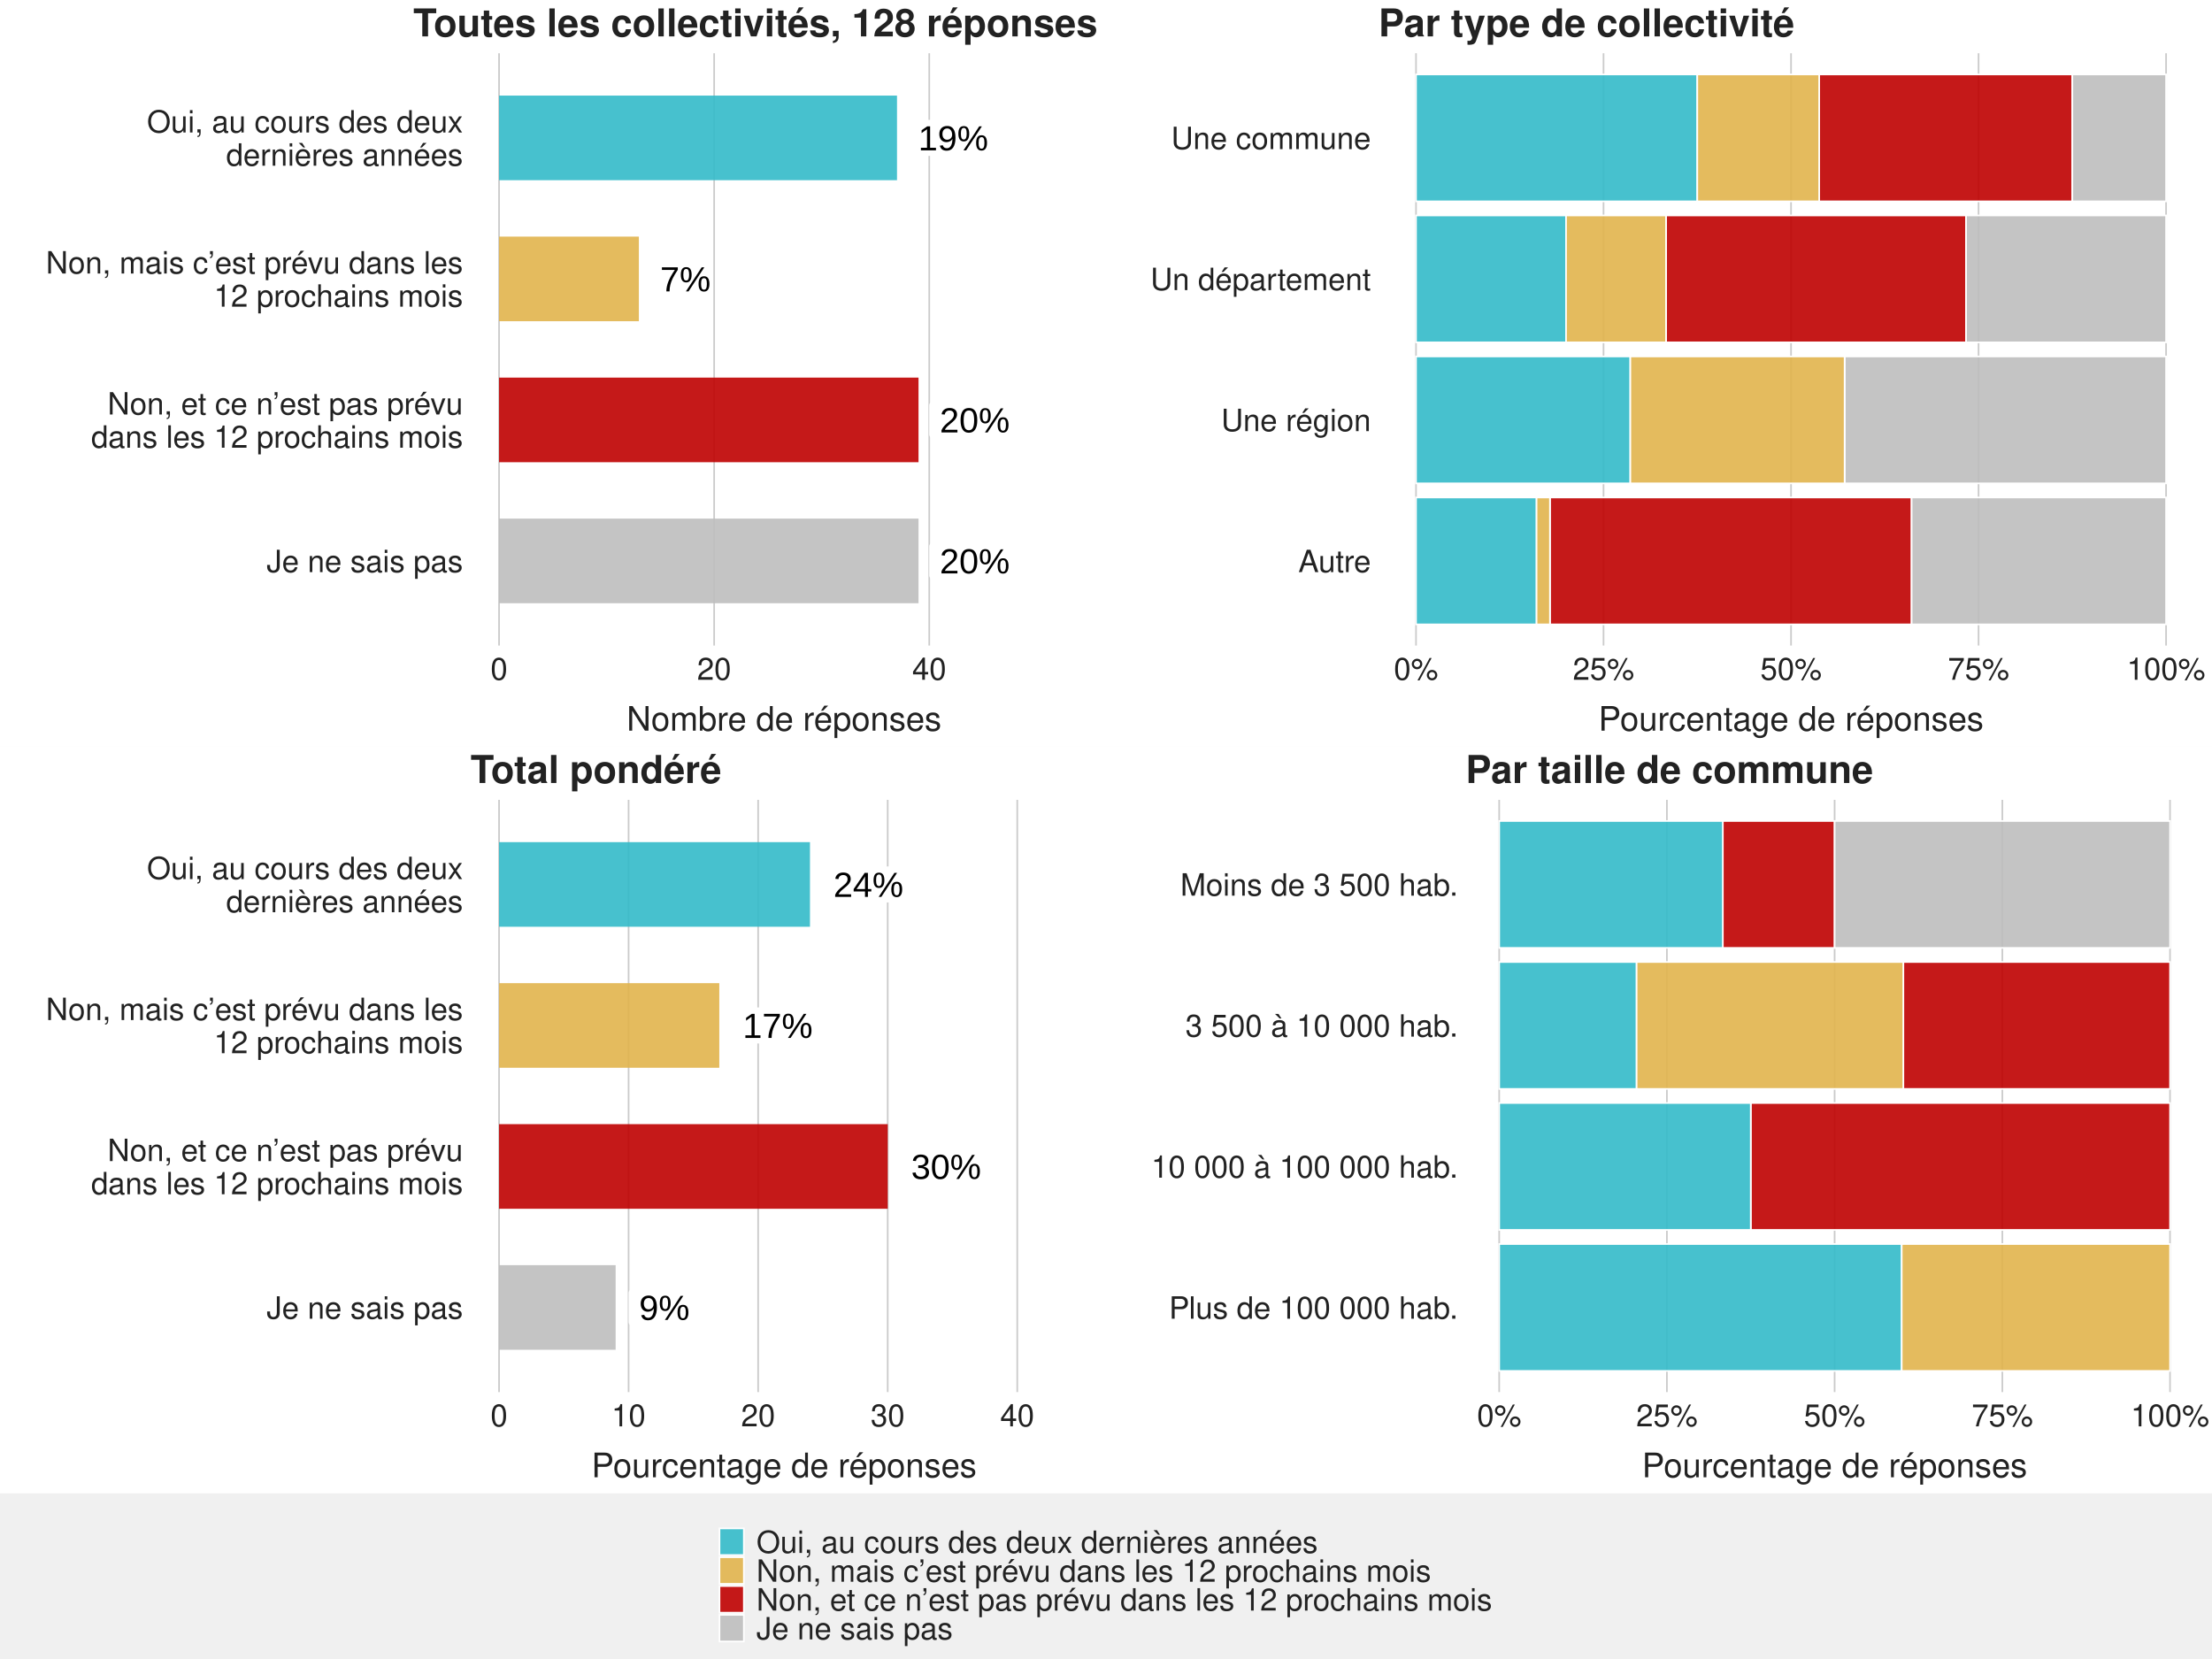
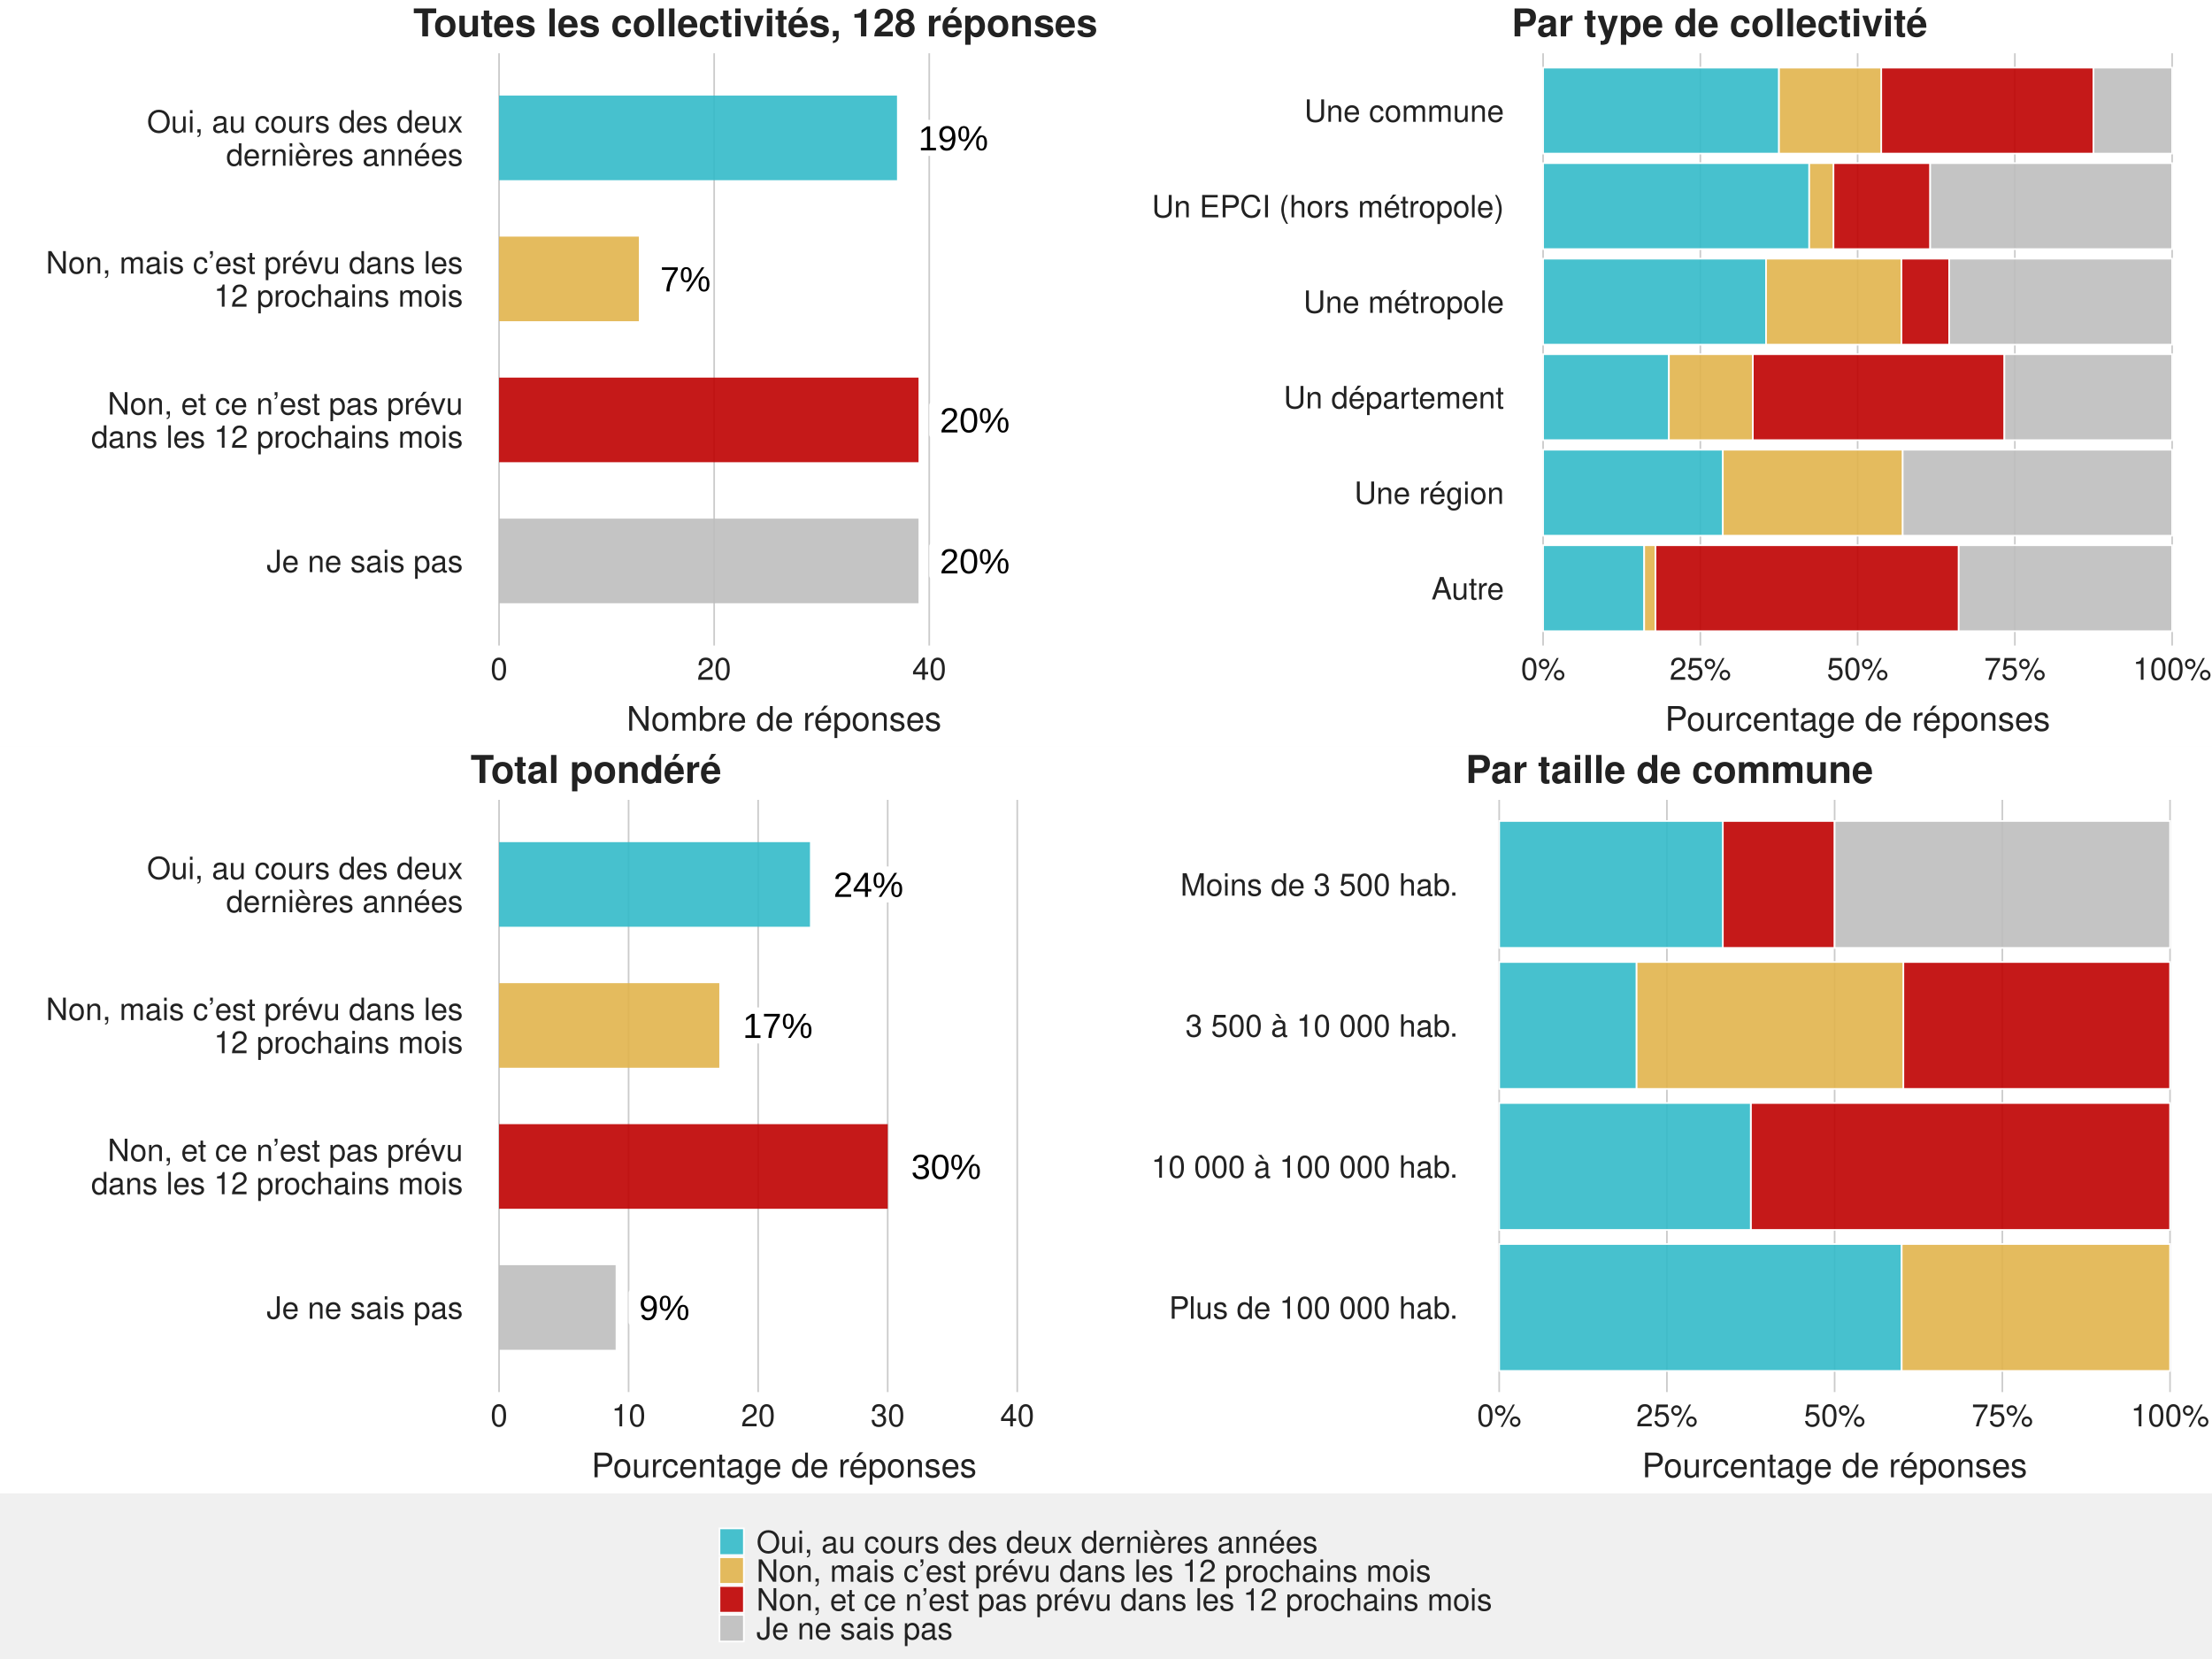
<svg xmlns="http://www.w3.org/2000/svg" class="svglite" width="1440.00pt" height="1080.00pt" viewBox="0 0 1440.00 1080.00">
  <defs>
    <style type="text/css">
    .svglite line, .svglite polyline, .svglite polygon, .svglite path, .svglite rect, .svglite circle {
      fill: none;
      stroke: #000000;
      stroke-linecap: round;
      stroke-linejoin: round;
      stroke-miterlimit: 10.00;
    }
    .svglite text {
      white-space: pre;
    }
  </style>
  </defs>
  <rect width="100%" height="100%" style="stroke: none; fill: none;" />
  <defs>
    <clipPath id="cpMC4wMHwxNDQwLjAwfDAuMDB8MTA4MC4wMA==">
      <rect x="0.00" y="0.00" width="1440.00" height="1080.00" />
    </clipPath>
  </defs>
  <g clip-path="url(#cpMC4wMHwxNDQwLjAwfDAuMDB8MTA4MC4wMA==)">
</g>
  <defs>
    <clipPath id="cpMC4wMHwxNDQwLjAwfDAuMDB8OTcyLjAw">
      <rect x="0.00" y="0.00" width="1440.00" height="972.00" />
    </clipPath>
  </defs>
  <g clip-path="url(#cpMC4wMHwxNDQwLjAwfDAuMDB8OTcyLjAw)">
</g>
  <g clip-path="url(#cpMC4wMHwxNDQwLjAwfDAuMDB8MTA4MC4wMA==)">
</g>
  <defs>
    <clipPath id="cpMC4wMHw3MjAuMDB8MC4wMHw5NzIuMDA=">
      <rect x="0.00" y="0.00" width="720.00" height="972.00" />
    </clipPath>
  </defs>
  <g clip-path="url(#cpMC4wMHw3MjAuMDB8MC4wMHw5NzIuMDA=)">
</g>
  <g clip-path="url(#cpMC4wMHwxNDQwLjAwfDAuMDB8MTA4MC4wMA==)">
</g>
  <defs>
    <clipPath id="cpMC4wMHw3MjAuMDB8MC4wMHw0ODYuMDA=">
      <rect x="0.00" y="0.00" width="720.00" height="486.00" />
    </clipPath>
  </defs>
  <g clip-path="url(#cpMC4wMHw3MjAuMDB8MC4wMHw0ODYuMDA=)">
    <rect x="0.00" y="0.00" width="720.00" height="486.00" style="stroke-width: 1.07; stroke: #FFFFFF; fill: #FFFFFF;" />
  </g>
  <g clip-path="url(#cpMC4wMHwxNDQwLjAwfDAuMDB8MTA4MC4wMA==)">
</g>
  <defs>
    <clipPath id="cpMzA2LjMyfDcxNC41MnwzNC42OXw0MjAuMjQ=">
      <rect x="306.32" y="34.69" width="408.20" height="385.55" />
    </clipPath>
  </defs>
  <g clip-path="url(#cpMzA2LjMyfDcxNC41MnwzNC42OXw0MjAuMjQ=)">
    <polyline points="324.88,420.24 324.88,34.69 " style="stroke-width: 1.07; stroke: #CBCBCB; stroke-linecap: butt;" />
    <polyline points="464.91,420.24 464.91,34.69 " style="stroke-width: 1.07; stroke: #CBCBCB; stroke-linecap: butt;" />
    <polyline points="604.94,420.24 604.94,34.69 " style="stroke-width: 1.07; stroke: #CBCBCB; stroke-linecap: butt;" />
    <rect x="324.88" y="245.82" width="273.07" height="55.08" style="stroke-width: 2.13; stroke: none; stroke-linecap: butt; stroke-linejoin: miter; fill: #BF0001; fill-opacity: 0.90;" />
    <rect x="324.88" y="337.62" width="273.07" height="55.08" style="stroke-width: 2.13; stroke: none; stroke-linecap: butt; stroke-linejoin: miter; fill: #BEBEBE; fill-opacity: 0.90;" />
    <rect x="324.88" y="62.23" width="259.06" height="55.08" style="stroke-width: 2.13; stroke: none; stroke-linecap: butt; stroke-linejoin: miter; fill: #33BBC9; fill-opacity: 0.90;" />
    <rect x="324.88" y="154.03" width="91.02" height="55.08" style="stroke-width: 2.13; stroke: none; stroke-linecap: butt; stroke-linejoin: miter; fill: #E1B44D; fill-opacity: 0.90;" />
    <polygon points="607.10,285.09 654.91,285.09 654.83,285.08 655.17,285.07 655.51,285.00 655.84,284.88 656.14,284.70 656.41,284.48 656.64,284.22 656.82,283.93 656.96,283.61 657.04,283.27 657.07,282.93 657.07,282.93 657.07,263.80 657.07,263.80 657.04,263.45 656.96,263.11 656.82,262.79 656.64,262.50 656.41,262.24 656.14,262.02 655.84,261.84 655.51,261.72 655.17,261.65 654.91,261.64 607.10,261.64 607.36,261.65 607.02,261.64 606.67,261.68 606.34,261.78 606.02,261.92 605.74,262.12 605.49,262.36 605.28,262.64 605.12,262.95 605.01,263.28 604.95,263.62 604.94,263.80 604.94,282.93 604.95,282.75 604.95,283.10 605.01,283.44 605.12,283.77 605.28,284.08 605.49,284.36 605.74,284.60 606.02,284.80 606.34,284.95 606.67,285.04 607.02,285.08 " style="stroke-width: nan; stroke: none; fill: #FFFFFF;" />
    <text x="611.77" y="281.49" style="font-size: 22.76px; font-family: &quot;Arial&quot;;" textLength="44.93px" lengthAdjust="spacingAndGlyphs">20%</text>
    <polygon points="607.10,376.88 654.91,376.88 654.83,376.88 655.17,376.87 655.51,376.80 655.84,376.67 656.14,376.50 656.41,376.28 656.64,376.02 656.82,375.73 656.96,375.41 657.04,375.07 657.07,374.72 657.07,374.72 657.07,355.59 657.07,355.59 657.04,355.25 656.96,354.91 656.82,354.59 656.64,354.29 656.41,354.03 656.14,353.81 655.84,353.64 655.51,353.52 655.17,353.45 654.91,353.43 607.10,353.43 607.36,353.45 607.02,353.43 606.67,353.48 606.34,353.57 606.02,353.72 605.74,353.92 605.49,354.16 605.28,354.44 605.12,354.75 605.01,355.08 604.95,355.42 604.94,355.59 604.94,374.72 604.95,374.55 604.95,374.90 605.01,375.24 605.12,375.57 605.28,375.88 605.49,376.16 605.74,376.40 606.02,376.59 606.34,376.74 606.67,376.84 607.02,376.88 " style="stroke-width: nan; stroke: none; fill: #FFFFFF;" />
    <text x="611.77" y="373.28" style="font-size: 22.76px; font-family: &quot;Arial&quot;;" textLength="44.93px" lengthAdjust="spacingAndGlyphs">20%</text>
    <polygon points="593.10,101.49 640.91,101.49 640.82,101.49 641.17,101.48 641.51,101.41 641.83,101.28 642.14,101.11 642.40,100.89 642.64,100.63 642.82,100.34 642.96,100.02 643.04,99.68 643.07,99.33 643.07,99.33 643.07,80.20 643.07,80.20 643.04,79.86 642.96,79.52 642.82,79.20 642.64,78.90 642.40,78.64 642.14,78.42 641.83,78.25 641.51,78.13 641.17,78.06 640.91,78.04 593.10,78.04 593.36,78.06 593.01,78.04 592.67,78.09 592.33,78.18 592.02,78.33 591.73,78.53 591.48,78.77 591.28,79.05 591.11,79.36 591.00,79.69 590.95,80.03 590.94,80.20 590.94,99.33 590.95,99.16 590.95,99.51 591.00,99.85 591.11,100.18 591.28,100.49 591.48,100.76 591.73,101.01 592.02,101.20 592.33,101.35 592.67,101.45 593.01,101.49 " style="stroke-width: nan; stroke: none; fill: #FFFFFF;" />
    <text x="597.77" y="97.89" style="font-size: 22.76px; font-family: &quot;Arial&quot;;" textLength="44.93px" lengthAdjust="spacingAndGlyphs">19%</text>
    <polygon points="425.06,193.29 459.86,193.29 459.77,193.29 460.12,193.27 460.46,193.20 460.78,193.08 461.08,192.91 461.35,192.69 461.58,192.43 461.77,192.13 461.91,191.81 461.99,191.48 462.02,191.13 462.02,191.13 462.02,172.00 462.02,172.00 461.99,171.65 461.91,171.31 461.77,171.00 461.58,170.70 461.35,170.44 461.08,170.22 460.78,170.05 460.46,169.92 460.12,169.85 459.86,169.84 425.06,169.84 425.32,169.85 424.97,169.84 424.63,169.88 424.29,169.98 423.98,170.13 423.69,170.33 423.44,170.57 423.23,170.84 423.07,171.15 422.96,171.48 422.91,171.83 422.90,172.00 422.90,191.13 422.91,190.96 422.91,191.30 422.96,191.65 423.07,191.98 423.23,192.28 423.44,192.56 423.69,192.80 423.98,193.00 424.29,193.15 424.63,193.25 424.97,193.29 " style="stroke-width: nan; stroke: none; fill: #FFFFFF;" />
    <text x="429.73" y="189.69" style="font-size: 22.76px; font-family: &quot;Arial&quot;;" textLength="31.92px" lengthAdjust="spacingAndGlyphs">7%</text>
  </g>
  <g clip-path="url(#cpMC4wMHwxNDQwLjAwfDAuMDB8MTA4MC4wMA==)">
    <text x="301.39" y="372.45" text-anchor="end" style="font-size: 20.00px;fill: #222222; font-family: &quot;Nimbus Sans&quot;;" textLength="127.82px" lengthAdjust="spacingAndGlyphs">Je ne sais pas</text>
    <text x="301.39" y="269.85" text-anchor="end" style="font-size: 20.00px;fill: #222222; font-family: &quot;Nimbus Sans&quot;;" textLength="232.30px" lengthAdjust="spacingAndGlyphs">Non, et ce n’est pas prévu</text>
    <text x="301.39" y="291.45" text-anchor="end" style="font-size: 20.00px;fill: #222222; font-family: &quot;Nimbus Sans&quot;;" textLength="242.29px" lengthAdjust="spacingAndGlyphs">dans les 12 prochains mois</text>
    <text x="301.39" y="178.05" text-anchor="end" style="font-size: 20.00px;fill: #222222; font-family: &quot;Nimbus Sans&quot;;" textLength="272.29px" lengthAdjust="spacingAndGlyphs">Non, mais c’est prévu dans les</text>
    <text x="301.39" y="199.65" text-anchor="end" style="font-size: 20.00px;fill: #222222; font-family: &quot;Nimbus Sans&quot;;" textLength="162.26px" lengthAdjust="spacingAndGlyphs">12 prochains mois</text>
    <text x="301.39" y="86.26" text-anchor="end" style="font-size: 20.00px;fill: #222222; font-family: &quot;Nimbus Sans&quot;;" textLength="205.62px" lengthAdjust="spacingAndGlyphs">Oui, au cours des deux</text>
    <text x="301.39" y="107.86" text-anchor="end" style="font-size: 20.00px;fill: #222222; font-family: &quot;Nimbus Sans&quot;;" textLength="154.49px" lengthAdjust="spacingAndGlyphs">dernières années</text>
    <text x="324.88" y="442.54" text-anchor="middle" style="font-size: 20.00px;fill: #222222; font-family: &quot;Nimbus Sans&quot;;" textLength="11.12px" lengthAdjust="spacingAndGlyphs">0</text>
    <text x="464.91" y="442.54" text-anchor="middle" style="font-size: 20.00px;fill: #222222; font-family: &quot;Nimbus Sans&quot;;" textLength="22.23px" lengthAdjust="spacingAndGlyphs">20</text>
    <text x="604.94" y="442.54" text-anchor="middle" style="font-size: 20.00px;fill: #222222; font-family: &quot;Nimbus Sans&quot;;" textLength="22.23px" lengthAdjust="spacingAndGlyphs">40</text>
    <text x="510.42" y="475.68" text-anchor="middle" style="font-size: 22.00px;fill: #222222; font-family: &quot;Nimbus Sans&quot;;" textLength="205.42px" lengthAdjust="spacingAndGlyphs">Nombre de réponses</text>
    <text x="714.52" y="23.71" text-anchor="end" style="font-size: 25.00px; font-weight: bold;fill: #222222; font-family: &quot;Nimbus Sans&quot;;" textLength="447.48px" lengthAdjust="spacingAndGlyphs">Toutes les collectivités, 128 réponses</text>
  </g>
  <defs>
    <clipPath id="cpMC4wMHw3MjAuMDB8NDg2LjAwfDk3Mi4wMA==">
      <rect x="0.00" y="486.00" width="720.00" height="486.00" />
    </clipPath>
  </defs>
  <g clip-path="url(#cpMC4wMHw3MjAuMDB8NDg2LjAwfDk3Mi4wMA==)">
    <rect x="0.00" y="486.00" width="720.00" height="486.00" style="stroke-width: 1.07; stroke: #FFFFFF; fill: #FFFFFF;" />
  </g>
  <g clip-path="url(#cpMC4wMHwxNDQwLjAwfDAuMDB8MTA4MC4wMA==)">
</g>
  <defs>
    <clipPath id="cpMzA2LjMyfDcxNC41Mnw1MjAuNjl8OTA2LjI0">
      <rect x="306.32" y="520.69" width="408.20" height="385.55" />
    </clipPath>
  </defs>
  <g clip-path="url(#cpMzA2LjMyfDcxNC41Mnw1MjAuNjl8OTA2LjI0)">
    <polyline points="324.88,906.24 324.88,520.69 " style="stroke-width: 1.07; stroke: #CBCBCB; stroke-linecap: butt;" />
    <polyline points="409.21,906.24 409.21,520.69 " style="stroke-width: 1.07; stroke: #CBCBCB; stroke-linecap: butt;" />
    <polyline points="493.55,906.24 493.55,520.69 " style="stroke-width: 1.07; stroke: #CBCBCB; stroke-linecap: butt;" />
    <polyline points="577.89,906.24 577.89,520.69 " style="stroke-width: 1.07; stroke: #CBCBCB; stroke-linecap: butt;" />
    <polyline points="662.23,906.24 662.23,520.69 " style="stroke-width: 1.07; stroke: #CBCBCB; stroke-linecap: butt;" />
    <rect x="324.88" y="823.62" width="75.90" height="55.08" style="stroke-width: 2.13; stroke: none; stroke-linecap: butt; stroke-linejoin: miter; fill: #BEBEBE; fill-opacity: 0.90;" />
    <rect x="324.88" y="731.82" width="253.02" height="55.08" style="stroke-width: 2.13; stroke: none; stroke-linecap: butt; stroke-linejoin: miter; fill: #BF0001; fill-opacity: 0.90;" />
    <rect x="324.88" y="640.03" width="143.38" height="55.08" style="stroke-width: 2.13; stroke: none; stroke-linecap: butt; stroke-linejoin: miter; fill: #E1B44D; fill-opacity: 0.90;" />
    <rect x="324.88" y="548.23" width="202.41" height="55.08" style="stroke-width: 2.13; stroke: none; stroke-linecap: butt; stroke-linejoin: miter; fill: #33BBC9; fill-opacity: 0.90;" />
    <polygon points="411.37,862.88 446.17,862.88 446.09,862.88 446.43,862.87 446.77,862.80 447.10,862.67 447.40,862.50 447.67,862.28 447.90,862.02 448.09,861.73 448.22,861.41 448.30,861.07 448.33,860.72 448.33,860.72 448.33,841.59 448.33,841.59 448.30,841.25 448.22,840.91 448.09,840.59 447.90,840.29 447.67,840.03 447.40,839.81 447.10,839.64 446.77,839.52 446.43,839.45 446.17,839.43 411.37,839.43 411.64,839.45 411.29,839.43 410.94,839.48 410.61,839.57 410.29,839.72 410.01,839.92 409.76,840.16 409.55,840.44 409.39,840.75 409.28,841.08 409.22,841.42 409.21,841.59 409.21,860.72 409.22,860.55 409.22,860.90 409.28,861.24 409.39,861.57 409.55,861.88 409.76,862.16 410.01,862.40 410.29,862.59 410.61,862.74 410.94,862.84 411.29,862.88 " style="stroke-width: nan; stroke: none; fill: #FFFFFF;" />
    <text x="416.04" y="859.28" style="font-size: 22.76px; font-family: &quot;Arial&quot;;" textLength="31.92px" lengthAdjust="spacingAndGlyphs">9%</text>
    <polygon points="588.49,771.09 636.29,771.09 636.21,771.08 636.55,771.07 636.89,771.00 637.22,770.88 637.52,770.70 637.79,770.48 638.02,770.22 638.21,769.93 638.34,769.61 638.43,769.27 638.45,768.93 638.45,768.93 638.45,749.80 638.45,749.80 638.43,749.45 638.34,749.11 638.21,748.79 638.02,748.50 637.79,748.24 637.52,748.02 637.22,747.84 636.89,747.72 636.55,747.65 636.29,747.64 588.49,747.64 588.75,747.65 588.40,747.64 588.05,747.68 587.72,747.78 587.41,747.92 587.12,748.12 586.87,748.36 586.66,748.64 586.50,748.95 586.39,749.28 586.33,749.62 586.33,749.80 586.33,768.93 586.33,768.75 586.33,769.10 586.39,769.44 586.50,769.77 586.66,770.08 586.87,770.36 587.12,770.60 587.41,770.80 587.72,770.95 588.05,771.04 588.40,771.08 " style="stroke-width: nan; stroke: none; fill: #FFFFFF;" />
    <text x="593.15" y="767.49" style="font-size: 22.76px; font-family: &quot;Arial&quot;;" textLength="44.93px" lengthAdjust="spacingAndGlyphs">30%</text>
    <polygon points="478.85,679.29 526.65,679.29 526.57,679.29 526.91,679.27 527.25,679.20 527.58,679.08 527.88,678.91 528.15,678.69 528.38,678.43 528.57,678.13 528.70,677.81 528.79,677.48 528.81,677.13 528.81,677.13 528.81,658.00 528.81,658.00 528.79,657.65 528.70,657.31 528.57,657.00 528.38,656.70 528.15,656.44 527.88,656.22 527.58,656.05 527.25,655.92 526.91,655.85 526.65,655.84 478.85,655.84 479.11,655.85 478.76,655.84 478.41,655.88 478.08,655.98 477.77,656.13 477.48,656.33 477.23,656.57 477.02,656.84 476.86,657.15 476.75,657.48 476.69,657.83 476.69,658.00 476.69,677.13 476.69,676.96 476.69,677.30 476.75,677.65 476.86,677.98 477.02,678.28 477.23,678.56 477.48,678.80 477.77,679.00 478.08,679.15 478.41,679.25 478.76,679.29 " style="stroke-width: nan; stroke: none; fill: #FFFFFF;" />
    <text x="483.51" y="675.69" style="font-size: 22.76px; font-family: &quot;Arial&quot;;" textLength="44.93px" lengthAdjust="spacingAndGlyphs">17%</text>
    <polygon points="537.88,587.49 585.69,587.49 585.60,587.49 585.95,587.48 586.29,587.41 586.62,587.28 586.92,587.11 587.19,586.89 587.42,586.63 587.60,586.34 587.74,586.02 587.82,585.68 587.85,585.33 587.85,585.33 587.85,566.20 587.85,566.20 587.82,565.86 587.74,565.52 587.60,565.20 587.42,564.90 587.19,564.64 586.92,564.42 586.62,564.25 586.29,564.13 585.95,564.06 585.69,564.04 537.88,564.04 538.14,564.06 537.80,564.04 537.45,564.09 537.12,564.18 536.80,564.33 536.52,564.53 536.27,564.77 536.06,565.05 535.90,565.36 535.79,565.69 535.73,566.03 535.72,566.20 535.72,585.33 535.73,585.16 535.73,585.51 535.79,585.85 535.90,586.18 536.06,586.49 536.27,586.76 536.52,587.01 536.80,587.20 537.12,587.35 537.45,587.45 537.80,587.49 " style="stroke-width: nan; stroke: none; fill: #FFFFFF;" />
    <text x="542.55" y="583.89" style="font-size: 22.76px; font-family: &quot;Arial&quot;;" textLength="44.93px" lengthAdjust="spacingAndGlyphs">24%</text>
  </g>
  <g clip-path="url(#cpMC4wMHwxNDQwLjAwfDAuMDB8MTA4MC4wMA==)">
    <text x="301.39" y="858.45" text-anchor="end" style="font-size: 20.00px;fill: #222222; font-family: &quot;Nimbus Sans&quot;;" textLength="127.82px" lengthAdjust="spacingAndGlyphs">Je ne sais pas</text>
    <text x="301.39" y="755.85" text-anchor="end" style="font-size: 20.00px;fill: #222222; font-family: &quot;Nimbus Sans&quot;;" textLength="232.30px" lengthAdjust="spacingAndGlyphs">Non, et ce n’est pas prévu</text>
    <text x="301.39" y="777.45" text-anchor="end" style="font-size: 20.00px;fill: #222222; font-family: &quot;Nimbus Sans&quot;;" textLength="242.29px" lengthAdjust="spacingAndGlyphs">dans les 12 prochains mois</text>
    <text x="301.39" y="664.05" text-anchor="end" style="font-size: 20.00px;fill: #222222; font-family: &quot;Nimbus Sans&quot;;" textLength="272.29px" lengthAdjust="spacingAndGlyphs">Non, mais c’est prévu dans les</text>
    <text x="301.39" y="685.65" text-anchor="end" style="font-size: 20.00px;fill: #222222; font-family: &quot;Nimbus Sans&quot;;" textLength="162.26px" lengthAdjust="spacingAndGlyphs">12 prochains mois</text>
    <text x="301.39" y="572.26" text-anchor="end" style="font-size: 20.00px;fill: #222222; font-family: &quot;Nimbus Sans&quot;;" textLength="205.62px" lengthAdjust="spacingAndGlyphs">Oui, au cours des deux</text>
    <text x="301.39" y="593.86" text-anchor="end" style="font-size: 20.00px;fill: #222222; font-family: &quot;Nimbus Sans&quot;;" textLength="154.49px" lengthAdjust="spacingAndGlyphs">dernières années</text>
    <text x="324.88" y="928.54" text-anchor="middle" style="font-size: 20.00px;fill: #222222; font-family: &quot;Nimbus Sans&quot;;" textLength="11.12px" lengthAdjust="spacingAndGlyphs">0</text>
    <text x="409.21" y="928.54" text-anchor="middle" style="font-size: 20.00px;fill: #222222; font-family: &quot;Nimbus Sans&quot;;" textLength="22.23px" lengthAdjust="spacingAndGlyphs">10</text>
    <text x="493.55" y="928.54" text-anchor="middle" style="font-size: 20.00px;fill: #222222; font-family: &quot;Nimbus Sans&quot;;" textLength="22.23px" lengthAdjust="spacingAndGlyphs">20</text>
    <text x="577.89" y="928.54" text-anchor="middle" style="font-size: 20.00px;fill: #222222; font-family: &quot;Nimbus Sans&quot;;" textLength="22.23px" lengthAdjust="spacingAndGlyphs">30</text>
    <text x="662.23" y="928.54" text-anchor="middle" style="font-size: 20.00px;fill: #222222; font-family: &quot;Nimbus Sans&quot;;" textLength="22.23px" lengthAdjust="spacingAndGlyphs">40</text>
    <text x="510.42" y="961.68" text-anchor="middle" style="font-size: 22.00px;fill: #222222; font-family: &quot;Nimbus Sans&quot;;" textLength="251.94px" lengthAdjust="spacingAndGlyphs">Pourcentage de réponses</text>
    <text x="306.32" y="509.71" style="font-size: 25.00px; font-weight: bold;fill: #222222; font-family: &quot;Nimbus Sans&quot;;" textLength="165.33px" lengthAdjust="spacingAndGlyphs">Total pondéré</text>
  </g>
  <defs>
    <clipPath id="cpNzIwLjAwfDE0NDAuMDB8MC4wMHw5NzIuMDA=">
      <rect x="720.00" y="0.00" width="720.00" height="972.00" />
    </clipPath>
  </defs>
  <g clip-path="url(#cpNzIwLjAwfDE0NDAuMDB8MC4wMHw5NzIuMDA=)">
</g>
  <g clip-path="url(#cpMC4wMHwxNDQwLjAwfDAuMDB8MTA4MC4wMA==)">
</g>
  <defs>
    <clipPath id="cpNzIwLjAwfDE0NDAuMDB8MC4wMHw0ODYuMDA=">
      <rect x="720.00" y="0.00" width="720.00" height="486.00" />
    </clipPath>
  </defs>
  <g clip-path="url(#cpNzIwLjAwfDE0NDAuMDB8MC4wMHw0ODYuMDA=)">
    <rect x="720.00" y="0.00" width="720.00" height="486.00" style="stroke-width: 1.07; stroke: #FFFFFF; fill: #FFFFFF;" />
  </g>
  <g clip-path="url(#cpMC4wMHwxNDQwLjAwfDAuMDB8MTA4MC4wMA==)">
</g>
  <defs>
-     <clipPath id="cpODk3LjQxfDE0MzQuNTJ8MzQuNjl8NDIwLjI0">
-       <rect x="897.41" y="34.69" width="537.11" height="385.55" />
-     </clipPath>
-   </defs>
-   <g clip-path="url(#cpODk3LjQxfDE0MzQuNTJ8MzQuNjl8NDIwLjI0)">
-     <polyline points="921.82,420.24 921.82,34.69 " style="stroke-width: 1.07; stroke: #CBCBCB; stroke-linecap: butt;" />
-     <polyline points="1043.89,420.24 1043.89,34.69 " style="stroke-width: 1.07; stroke: #CBCBCB; stroke-linecap: butt;" />
-     <polyline points="1165.96,420.24 1165.96,34.69 " style="stroke-width: 1.07; stroke: #CBCBCB; stroke-linecap: butt;" />
-     <polyline points="1288.03,420.24 1288.03,34.69 " style="stroke-width: 1.07; stroke: #CBCBCB; stroke-linecap: butt;" />
-     <polyline points="1410.11,420.24 1410.11,34.69 " style="stroke-width: 1.07; stroke: #CBCBCB; stroke-linecap: butt;" />
-     <rect x="1009.01" y="323.85" width="235.42" height="82.62" style="stroke-width: 1.07; stroke: #FFFFFF; stroke-linecap: butt; stroke-linejoin: miter; fill: #BF0001; fill-opacity: 0.90;" />
-     <rect x="1244.44" y="323.85" width="165.67" height="82.62" style="stroke-width: 1.07; stroke: #FFFFFF; stroke-linecap: butt; stroke-linejoin: miter; fill: #BEBEBE; fill-opacity: 0.90;" />
-     <rect x="921.82" y="323.85" width="78.47" height="82.62" style="stroke-width: 1.07; stroke: #FFFFFF; stroke-linecap: butt; stroke-linejoin: miter; fill: #33BBC9; fill-opacity: 0.90;" />
-     <rect x="1000.29" y="323.85" width="8.72" height="82.62" style="stroke-width: 1.07; stroke: #FFFFFF; stroke-linecap: butt; stroke-linejoin: miter; fill: #E1B44D; fill-opacity: 0.90;" />
-     <rect x="1084.58" y="140.26" width="195.31" height="82.62" style="stroke-width: 1.07; stroke: #FFFFFF; stroke-linecap: butt; stroke-linejoin: miter; fill: #BF0001; fill-opacity: 0.90;" />
-     <rect x="1279.90" y="140.26" width="130.21" height="82.62" style="stroke-width: 1.07; stroke: #FFFFFF; stroke-linecap: butt; stroke-linejoin: miter; fill: #BEBEBE; fill-opacity: 0.90;" />
-     <rect x="921.82" y="140.26" width="97.66" height="82.62" style="stroke-width: 1.07; stroke: #FFFFFF; stroke-linecap: butt; stroke-linejoin: miter; fill: #33BBC9; fill-opacity: 0.90;" />
-     <rect x="1019.48" y="140.26" width="65.10" height="82.62" style="stroke-width: 1.07; stroke: #FFFFFF; stroke-linecap: butt; stroke-linejoin: miter; fill: #E1B44D; fill-opacity: 0.90;" />
-     <rect x="1184.27" y="48.46" width="164.80" height="82.62" style="stroke-width: 1.07; stroke: #FFFFFF; stroke-linecap: butt; stroke-linejoin: miter; fill: #BF0001; fill-opacity: 0.90;" />
-     <rect x="921.82" y="48.46" width="183.11" height="82.62" style="stroke-width: 1.07; stroke: #FFFFFF; stroke-linecap: butt; stroke-linejoin: miter; fill: #33BBC9; fill-opacity: 0.90;" />
-     <rect x="1349.07" y="48.46" width="61.04" height="82.62" style="stroke-width: 1.07; stroke: #FFFFFF; stroke-linecap: butt; stroke-linejoin: miter; fill: #BEBEBE; fill-opacity: 0.90;" />
-     <rect x="1104.93" y="48.46" width="79.35" height="82.62" style="stroke-width: 1.07; stroke: #FFFFFF; stroke-linecap: butt; stroke-linejoin: miter; fill: #E1B44D; fill-opacity: 0.90;" />
-     <rect x="1200.84" y="232.05" width="0.00" height="82.62" style="stroke-width: 1.07; stroke: #FFFFFF; stroke-linecap: butt; stroke-linejoin: miter; fill: #BF0001; fill-opacity: 0.90;" />
-     <rect x="1200.84" y="232.05" width="209.27" height="82.62" style="stroke-width: 1.07; stroke: #FFFFFF; stroke-linecap: butt; stroke-linejoin: miter; fill: #BEBEBE; fill-opacity: 0.90;" />
-     <rect x="921.82" y="232.05" width="139.51" height="82.62" style="stroke-width: 1.07; stroke: #FFFFFF; stroke-linecap: butt; stroke-linejoin: miter; fill: #33BBC9; fill-opacity: 0.90;" />
-     <rect x="1061.33" y="232.05" width="139.51" height="82.62" style="stroke-width: 1.07; stroke: #FFFFFF; stroke-linecap: butt; stroke-linejoin: miter; fill: #E1B44D; fill-opacity: 0.90;" />
-   </g>
-   <g clip-path="url(#cpMC4wMHwxNDQwLjAwfDAuMDB8MTA4MC4wMA==)">
-     <text x="892.47" y="372.45" text-anchor="end" style="font-size: 20.00px;fill: #222222; font-family: &quot;Nimbus Sans&quot;;" textLength="47.79px" lengthAdjust="spacingAndGlyphs">Autre</text>
-     <text x="892.47" y="280.65" text-anchor="end" style="font-size: 20.00px;fill: #222222; font-family: &quot;Nimbus Sans&quot;;" textLength="97.80px" lengthAdjust="spacingAndGlyphs">Une région</text>
-     <text x="892.47" y="188.85" text-anchor="end" style="font-size: 20.00px;fill: #222222; font-family: &quot;Nimbus Sans&quot;;" textLength="143.37px" lengthAdjust="spacingAndGlyphs">Un département</text>
-     <text x="892.47" y="97.06" text-anchor="end" style="font-size: 20.00px;fill: #222222; font-family: &quot;Nimbus Sans&quot;;" textLength="130.02px" lengthAdjust="spacingAndGlyphs">Une commune</text>
-     <text x="921.82" y="442.54" text-anchor="middle" style="font-size: 20.00px;fill: #222222; font-family: &quot;Nimbus Sans&quot;;" textLength="28.89px" lengthAdjust="spacingAndGlyphs">0%</text>
-     <text x="1043.89" y="442.54" text-anchor="middle" style="font-size: 20.00px;fill: #222222; font-family: &quot;Nimbus Sans&quot;;" textLength="40.01px" lengthAdjust="spacingAndGlyphs">25%</text>
-     <text x="1165.96" y="442.54" text-anchor="middle" style="font-size: 20.00px;fill: #222222; font-family: &quot;Nimbus Sans&quot;;" textLength="40.01px" lengthAdjust="spacingAndGlyphs">50%</text>
-     <text x="1288.03" y="442.54" text-anchor="middle" style="font-size: 20.00px;fill: #222222; font-family: &quot;Nimbus Sans&quot;;" textLength="40.01px" lengthAdjust="spacingAndGlyphs">75%</text>
-     <text x="1410.11" y="442.54" text-anchor="middle" style="font-size: 20.00px;fill: #222222; font-family: &quot;Nimbus Sans&quot;;" textLength="51.13px" lengthAdjust="spacingAndGlyphs">100%</text>
-     <text x="1165.96" y="475.68" text-anchor="middle" style="font-size: 22.00px;fill: #222222; font-family: &quot;Nimbus Sans&quot;;" textLength="251.94px" lengthAdjust="spacingAndGlyphs">Pourcentage de réponses</text>
-     <text x="897.41" y="23.71" style="font-size: 25.00px; font-weight: bold;fill: #222222; font-family: &quot;Nimbus Sans&quot;;" textLength="270.97px" lengthAdjust="spacingAndGlyphs">Par type de collectivité</text>
+     <clipPath id="cpOTg0LjA3fDE0MzQuNTJ8MzQuNjl8NDIwLjI0">
+       <rect x="984.07" y="34.69" width="450.45" height="385.55" />
+     </clipPath>
+   </defs>
+   <g clip-path="url(#cpOTg0LjA3fDE0MzQuNTJ8MzQuNjl8NDIwLjI0)">
+     <polyline points="1004.55,420.24 1004.55,34.69 " style="stroke-width: 1.07; stroke: #CBCBCB; stroke-linecap: butt;" />
+     <polyline points="1106.92,420.24 1106.92,34.69 " style="stroke-width: 1.07; stroke: #CBCBCB; stroke-linecap: butt;" />
+     <polyline points="1209.30,420.24 1209.30,34.69 " style="stroke-width: 1.07; stroke: #CBCBCB; stroke-linecap: butt;" />
+     <polyline points="1311.67,420.24 1311.67,34.69 " style="stroke-width: 1.07; stroke: #CBCBCB; stroke-linecap: butt;" />
+     <polyline points="1414.05,420.24 1414.05,34.69 " style="stroke-width: 1.07; stroke: #CBCBCB; stroke-linecap: butt;" />
+     <rect x="1077.67" y="354.94" width="197.44" height="55.97" style="stroke-width: 1.07; stroke: #FFFFFF; stroke-linecap: butt; stroke-linejoin: miter; fill: #BF0001; fill-opacity: 0.90;" />
+     <rect x="1275.11" y="354.94" width="138.94" height="55.97" style="stroke-width: 1.07; stroke: #FFFFFF; stroke-linecap: butt; stroke-linejoin: miter; fill: #BEBEBE; fill-opacity: 0.90;" />
+     <rect x="1004.55" y="354.94" width="65.81" height="55.97" style="stroke-width: 1.07; stroke: #FFFFFF; stroke-linecap: butt; stroke-linejoin: miter; fill: #33BBC9; fill-opacity: 0.90;" />
+     <rect x="1070.36" y="354.94" width="7.31" height="55.97" style="stroke-width: 1.07; stroke: #FFFFFF; stroke-linecap: butt; stroke-linejoin: miter; fill: #E1B44D; fill-opacity: 0.90;" />
+     <rect x="1193.55" y="106.20" width="63.00" height="55.97" style="stroke-width: 1.07; stroke: #FFFFFF; stroke-linecap: butt; stroke-linejoin: miter; fill: #BF0001; fill-opacity: 0.90;" />
+     <rect x="1256.55" y="106.20" width="157.50" height="55.97" style="stroke-width: 1.07; stroke: #FFFFFF; stroke-linecap: butt; stroke-linejoin: miter; fill: #BEBEBE; fill-opacity: 0.90;" />
+     <rect x="1004.55" y="106.20" width="173.25" height="55.97" style="stroke-width: 1.07; stroke: #FFFFFF; stroke-linecap: butt; stroke-linejoin: miter; fill: #33BBC9; fill-opacity: 0.90;" />
+     <rect x="1177.80" y="106.20" width="15.75" height="55.97" style="stroke-width: 1.07; stroke: #FFFFFF; stroke-linecap: butt; stroke-linejoin: miter; fill: #E1B44D; fill-opacity: 0.90;" />
+     <rect x="1141.05" y="230.57" width="163.80" height="55.97" style="stroke-width: 1.07; stroke: #FFFFFF; stroke-linecap: butt; stroke-linejoin: miter; fill: #BF0001; fill-opacity: 0.90;" />
+     <rect x="1304.85" y="230.57" width="109.20" height="55.97" style="stroke-width: 1.07; stroke: #FFFFFF; stroke-linecap: butt; stroke-linejoin: miter; fill: #BEBEBE; fill-opacity: 0.90;" />
+     <rect x="1004.55" y="230.57" width="81.90" height="55.97" style="stroke-width: 1.07; stroke: #FFFFFF; stroke-linecap: butt; stroke-linejoin: miter; fill: #33BBC9; fill-opacity: 0.90;" />
+     <rect x="1086.45" y="230.57" width="54.60" height="55.97" style="stroke-width: 1.07; stroke: #FFFFFF; stroke-linecap: butt; stroke-linejoin: miter; fill: #E1B44D; fill-opacity: 0.90;" />
+     <rect x="1224.65" y="44.02" width="138.21" height="55.97" style="stroke-width: 1.07; stroke: #FFFFFF; stroke-linecap: butt; stroke-linejoin: miter; fill: #BF0001; fill-opacity: 0.90;" />
+     <rect x="1004.55" y="44.02" width="153.56" height="55.97" style="stroke-width: 1.07; stroke: #FFFFFF; stroke-linecap: butt; stroke-linejoin: miter; fill: #33BBC9; fill-opacity: 0.90;" />
+     <rect x="1362.86" y="44.02" width="51.19" height="55.97" style="stroke-width: 1.07; stroke: #FFFFFF; stroke-linecap: butt; stroke-linejoin: miter; fill: #BEBEBE; fill-opacity: 0.90;" />
+     <rect x="1158.11" y="44.02" width="66.54" height="55.97" style="stroke-width: 1.07; stroke: #FFFFFF; stroke-linecap: butt; stroke-linejoin: miter; fill: #E1B44D; fill-opacity: 0.90;" />
+     <rect x="1237.81" y="168.39" width="31.10" height="55.97" style="stroke-width: 1.07; stroke: #FFFFFF; stroke-linecap: butt; stroke-linejoin: miter; fill: #BF0001; fill-opacity: 0.90;" />
+     <rect x="1268.91" y="168.39" width="145.14" height="55.97" style="stroke-width: 1.07; stroke: #FFFFFF; stroke-linecap: butt; stroke-linejoin: miter; fill: #BEBEBE; fill-opacity: 0.90;" />
+     <rect x="1004.55" y="168.39" width="145.14" height="55.97" style="stroke-width: 1.07; stroke: #FFFFFF; stroke-linecap: butt; stroke-linejoin: miter; fill: #33BBC9; fill-opacity: 0.90;" />
+     <rect x="1149.69" y="168.39" width="88.12" height="55.97" style="stroke-width: 1.07; stroke: #FFFFFF; stroke-linecap: butt; stroke-linejoin: miter; fill: #E1B44D; fill-opacity: 0.90;" />
+     <rect x="1238.55" y="292.76" width="0.00" height="55.97" style="stroke-width: 1.07; stroke: #FFFFFF; stroke-linecap: butt; stroke-linejoin: miter; fill: #BF0001; fill-opacity: 0.90;" />
+     <rect x="1238.55" y="292.76" width="175.50" height="55.97" style="stroke-width: 1.07; stroke: #FFFFFF; stroke-linecap: butt; stroke-linejoin: miter; fill: #BEBEBE; fill-opacity: 0.90;" />
+     <rect x="1004.55" y="292.76" width="117.00" height="55.97" style="stroke-width: 1.07; stroke: #FFFFFF; stroke-linecap: butt; stroke-linejoin: miter; fill: #33BBC9; fill-opacity: 0.90;" />
+     <rect x="1121.55" y="292.76" width="117.00" height="55.97" style="stroke-width: 1.07; stroke: #FFFFFF; stroke-linecap: butt; stroke-linejoin: miter; fill: #E1B44D; fill-opacity: 0.90;" />
+   </g>
+   <g clip-path="url(#cpMC4wMHwxNDQwLjAwfDAuMDB8MTA4MC4wMA==)">
+     <text x="979.14" y="390.21" text-anchor="end" style="font-size: 20.00px;fill: #222222; font-family: &quot;Nimbus Sans&quot;;" textLength="47.79px" lengthAdjust="spacingAndGlyphs">Autre</text>
+     <text x="979.14" y="328.03" text-anchor="end" style="font-size: 20.00px;fill: #222222; font-family: &quot;Nimbus Sans&quot;;" textLength="97.80px" lengthAdjust="spacingAndGlyphs">Une région</text>
+     <text x="979.14" y="265.84" text-anchor="end" style="font-size: 20.00px;fill: #222222; font-family: &quot;Nimbus Sans&quot;;" textLength="143.37px" lengthAdjust="spacingAndGlyphs">Un département</text>
+     <text x="979.14" y="203.66" text-anchor="end" style="font-size: 20.00px;fill: #222222; font-family: &quot;Nimbus Sans&quot;;" textLength="131.14px" lengthAdjust="spacingAndGlyphs">Une métropole</text>
+     <text x="979.14" y="141.48" text-anchor="end" style="font-size: 20.00px;fill: #222222; font-family: &quot;Nimbus Sans&quot;;" textLength="230.04px" lengthAdjust="spacingAndGlyphs">Un EPCI (hors métropole)</text>
+     <text x="979.14" y="79.29" text-anchor="end" style="font-size: 20.00px;fill: #222222; font-family: &quot;Nimbus Sans&quot;;" textLength="130.02px" lengthAdjust="spacingAndGlyphs">Une commune</text>
+     <text x="1004.55" y="442.54" text-anchor="middle" style="font-size: 20.00px;fill: #222222; font-family: &quot;Nimbus Sans&quot;;" textLength="28.89px" lengthAdjust="spacingAndGlyphs">0%</text>
+     <text x="1106.92" y="442.54" text-anchor="middle" style="font-size: 20.00px;fill: #222222; font-family: &quot;Nimbus Sans&quot;;" textLength="40.01px" lengthAdjust="spacingAndGlyphs">25%</text>
+     <text x="1209.30" y="442.54" text-anchor="middle" style="font-size: 20.00px;fill: #222222; font-family: &quot;Nimbus Sans&quot;;" textLength="40.01px" lengthAdjust="spacingAndGlyphs">50%</text>
+     <text x="1311.67" y="442.54" text-anchor="middle" style="font-size: 20.00px;fill: #222222; font-family: &quot;Nimbus Sans&quot;;" textLength="40.01px" lengthAdjust="spacingAndGlyphs">75%</text>
+     <text x="1414.05" y="442.54" text-anchor="middle" style="font-size: 20.00px;fill: #222222; font-family: &quot;Nimbus Sans&quot;;" textLength="51.13px" lengthAdjust="spacingAndGlyphs">100%</text>
+     <text x="1209.30" y="475.68" text-anchor="middle" style="font-size: 22.00px;fill: #222222; font-family: &quot;Nimbus Sans&quot;;" textLength="251.94px" lengthAdjust="spacingAndGlyphs">Pourcentage de réponses</text>
+     <text x="984.07" y="23.71" style="font-size: 25.00px; font-weight: bold;fill: #222222; font-family: &quot;Nimbus Sans&quot;;" textLength="270.97px" lengthAdjust="spacingAndGlyphs">Par type de collectivité</text>
  </g>
  <defs>
    <clipPath id="cpNzIwLjAwfDE0NDAuMDB8NDg2LjAwfDk3Mi4wMA==">
      <rect x="720.00" y="486.00" width="720.00" height="486.00" />
    </clipPath>
  </defs>
  <g clip-path="url(#cpNzIwLjAwfDE0NDAuMDB8NDg2LjAwfDk3Mi4wMA==)">
    <rect x="720.00" y="486.00" width="720.00" height="486.00" style="stroke-width: 1.07; stroke: #FFFFFF; fill: #FFFFFF;" />
  </g>
  <g clip-path="url(#cpMC4wMHwxNDQwLjAwfDAuMDB8MTA4MC4wMA==)">
</g>
  <defs>
    <clipPath id="cpOTU0LjEzfDE0MzQuNTJ8NTIwLjY5fDkwNi4yNA==">
      <rect x="954.13" y="520.69" width="480.39" height="385.55" />
    </clipPath>
  </defs>
  <g clip-path="url(#cpOTU0LjEzfDE0MzQuNTJ8NTIwLjY5fDkwNi4yNA==)">
    <polyline points="975.97,906.24 975.97,520.69 " style="stroke-width: 1.07; stroke: #CBCBCB; stroke-linecap: butt;" />
    <polyline points="1085.15,906.24 1085.15,520.69 " style="stroke-width: 1.07; stroke: #CBCBCB; stroke-linecap: butt;" />
    <polyline points="1194.33,906.24 1194.33,520.69 " style="stroke-width: 1.07; stroke: #CBCBCB; stroke-linecap: butt;" />
    <polyline points="1303.51,906.24 1303.51,520.69 " style="stroke-width: 1.07; stroke: #CBCBCB; stroke-linecap: butt;" />
    <polyline points="1412.68,906.24 1412.68,520.69 " style="stroke-width: 1.07; stroke: #CBCBCB; stroke-linecap: butt;" />
    <rect x="1139.74" y="718.05" width="272.95" height="82.62" style="stroke-width: 1.07; stroke: #FFFFFF; stroke-linecap: butt; stroke-linejoin: miter; fill: #BF0001; fill-opacity: 0.90;" />
    <rect x="1412.68" y="718.05" width="0.00" height="82.62" style="stroke-width: 1.07; stroke: #FFFFFF; stroke-linecap: butt; stroke-linejoin: miter; fill: #BEBEBE; fill-opacity: 0.90;" />
    <rect x="975.97" y="718.05" width="163.77" height="82.62" style="stroke-width: 1.07; stroke: #FFFFFF; stroke-linecap: butt; stroke-linejoin: miter; fill: #33BBC9; fill-opacity: 0.90;" />
    <rect x="1139.74" y="718.05" width="0.00" height="82.62" style="stroke-width: 1.07; stroke: #FFFFFF; stroke-linecap: butt; stroke-linejoin: miter; fill: #E1B44D; fill-opacity: 0.90;" />
    <rect x="1239.05" y="626.26" width="173.63" height="82.62" style="stroke-width: 1.07; stroke: #FFFFFF; stroke-linecap: butt; stroke-linejoin: miter; fill: #BF0001; fill-opacity: 0.90;" />
    <rect x="1412.68" y="626.26" width="0.00" height="82.62" style="stroke-width: 1.07; stroke: #FFFFFF; stroke-linecap: butt; stroke-linejoin: miter; fill: #BEBEBE; fill-opacity: 0.90;" />
    <rect x="975.97" y="626.26" width="89.45" height="82.62" style="stroke-width: 1.07; stroke: #FFFFFF; stroke-linecap: butt; stroke-linejoin: miter; fill: #33BBC9; fill-opacity: 0.90;" />
    <rect x="1065.42" y="626.26" width="173.63" height="82.62" style="stroke-width: 1.07; stroke: #FFFFFF; stroke-linecap: butt; stroke-linejoin: miter; fill: #E1B44D; fill-opacity: 0.90;" />
    <rect x="1121.54" y="534.46" width="72.79" height="82.62" style="stroke-width: 1.07; stroke: #FFFFFF; stroke-linecap: butt; stroke-linejoin: miter; fill: #BF0001; fill-opacity: 0.90;" />
    <rect x="1194.33" y="534.46" width="218.36" height="82.62" style="stroke-width: 1.07; stroke: #FFFFFF; stroke-linecap: butt; stroke-linejoin: miter; fill: #BEBEBE; fill-opacity: 0.90;" />
    <rect x="975.97" y="534.46" width="145.57" height="82.62" style="stroke-width: 1.07; stroke: #FFFFFF; stroke-linecap: butt; stroke-linejoin: miter; fill: #33BBC9; fill-opacity: 0.90;" />
    <rect x="1121.54" y="534.46" width="0.00" height="82.62" style="stroke-width: 1.07; stroke: #FFFFFF; stroke-linecap: butt; stroke-linejoin: miter; fill: #E1B44D; fill-opacity: 0.90;" />
    <rect x="1412.68" y="809.85" width="0.00" height="82.62" style="stroke-width: 1.07; stroke: #FFFFFF; stroke-linecap: butt; stroke-linejoin: miter; fill: #BF0001; fill-opacity: 0.90;" />
    <rect x="1412.68" y="809.85" width="0.00" height="82.62" style="stroke-width: 1.07; stroke: #FFFFFF; stroke-linecap: butt; stroke-linejoin: miter; fill: #BEBEBE; fill-opacity: 0.90;" />
    <rect x="975.97" y="809.85" width="262.03" height="82.62" style="stroke-width: 1.07; stroke: #FFFFFF; stroke-linecap: butt; stroke-linejoin: miter; fill: #33BBC9; fill-opacity: 0.90;" />
    <rect x="1238.00" y="809.85" width="174.69" height="82.62" style="stroke-width: 1.07; stroke: #FFFFFF; stroke-linecap: butt; stroke-linejoin: miter; fill: #E1B44D; fill-opacity: 0.90;" />
  </g>
  <g clip-path="url(#cpMC4wMHwxNDQwLjAwfDAuMDB8MTA4MC4wMA==)">
    <text x="949.20" y="858.45" text-anchor="end" style="font-size: 20.00px;fill: #222222; font-family: &quot;Nimbus Sans&quot;;" textLength="188.98px" lengthAdjust="spacingAndGlyphs">Plus de 100 000 hab.</text>
    <text x="949.20" y="766.65" text-anchor="end" style="font-size: 20.00px;fill: #222222; font-family: &quot;Nimbus Sans&quot;;" textLength="200.10px" lengthAdjust="spacingAndGlyphs">10 000 à 100 000 hab.</text>
    <text x="949.20" y="674.85" text-anchor="end" style="font-size: 20.00px;fill: #222222; font-family: &quot;Nimbus Sans&quot;;" textLength="177.87px" lengthAdjust="spacingAndGlyphs">3 500 à 10 000 hab.</text>
    <text x="949.20" y="583.06" text-anchor="end" style="font-size: 20.00px;fill: #222222; font-family: &quot;Nimbus Sans&quot;;" textLength="181.18px" lengthAdjust="spacingAndGlyphs">Moins de 3 500 hab.</text>
    <text x="975.97" y="928.54" text-anchor="middle" style="font-size: 20.00px;fill: #222222; font-family: &quot;Nimbus Sans&quot;;" textLength="28.89px" lengthAdjust="spacingAndGlyphs">0%</text>
    <text x="1085.15" y="928.54" text-anchor="middle" style="font-size: 20.00px;fill: #222222; font-family: &quot;Nimbus Sans&quot;;" textLength="40.01px" lengthAdjust="spacingAndGlyphs">25%</text>
    <text x="1194.33" y="928.54" text-anchor="middle" style="font-size: 20.00px;fill: #222222; font-family: &quot;Nimbus Sans&quot;;" textLength="40.01px" lengthAdjust="spacingAndGlyphs">50%</text>
    <text x="1303.51" y="928.54" text-anchor="middle" style="font-size: 20.00px;fill: #222222; font-family: &quot;Nimbus Sans&quot;;" textLength="40.01px" lengthAdjust="spacingAndGlyphs">75%</text>
    <text x="1412.68" y="928.54" text-anchor="middle" style="font-size: 20.00px;fill: #222222; font-family: &quot;Nimbus Sans&quot;;" textLength="51.13px" lengthAdjust="spacingAndGlyphs">100%</text>
    <text x="1194.33" y="961.68" text-anchor="middle" style="font-size: 22.00px;fill: #222222; font-family: &quot;Nimbus Sans&quot;;" textLength="251.94px" lengthAdjust="spacingAndGlyphs">Pourcentage de réponses</text>
    <text x="954.13" y="509.71" style="font-size: 25.00px; font-weight: bold;fill: #222222; font-family: &quot;Nimbus Sans&quot;;" textLength="265.40px" lengthAdjust="spacingAndGlyphs">Par taille de commune</text>
    <rect x="468.38" y="994.98" width="15.86" height="17.34" style="stroke-width: 1.07; stroke: #FFFFFF; stroke-linecap: butt; stroke-linejoin: miter; fill: #33BBC9; fill-opacity: 0.90;" />
    <rect x="468.38" y="1013.74" width="15.86" height="17.34" style="stroke-width: 1.07; stroke: #FFFFFF; stroke-linecap: butt; stroke-linejoin: miter; fill: #E1B44D; fill-opacity: 0.90;" />
    <rect x="468.38" y="1032.50" width="15.86" height="17.34" style="stroke-width: 1.07; stroke: #FFFFFF; stroke-linecap: butt; stroke-linejoin: miter; fill: #BF0001; fill-opacity: 0.90;" />
    <rect x="468.38" y="1051.26" width="15.86" height="17.34" style="stroke-width: 1.07; stroke: #FFFFFF; stroke-linecap: butt; stroke-linejoin: miter; fill: #BEBEBE; fill-opacity: 0.90;" />
    <text x="492.42" y="1010.94" style="font-size: 20.00px;fill: #222222; font-family: &quot;Nimbus Sans&quot;;" textLength="365.67px" lengthAdjust="spacingAndGlyphs">Oui, au cours des deux dernières années</text>
    <text x="492.42" y="1029.70" style="font-size: 20.00px;fill: #222222; font-family: &quot;Nimbus Sans&quot;;" textLength="440.11px" lengthAdjust="spacingAndGlyphs">Non, mais c’est prévu dans les 12 prochains mois</text>
    <text x="492.42" y="1048.46" style="font-size: 20.00px;fill: #222222; font-family: &quot;Nimbus Sans&quot;;" textLength="480.15px" lengthAdjust="spacingAndGlyphs">Non, et ce n’est pas prévu dans les 12 prochains mois</text>
    <text x="492.42" y="1067.22" style="font-size: 20.00px;fill: #222222; font-family: &quot;Nimbus Sans&quot;;" textLength="127.82px" lengthAdjust="spacingAndGlyphs">Je ne sais pas</text>
  </g>
</svg>
